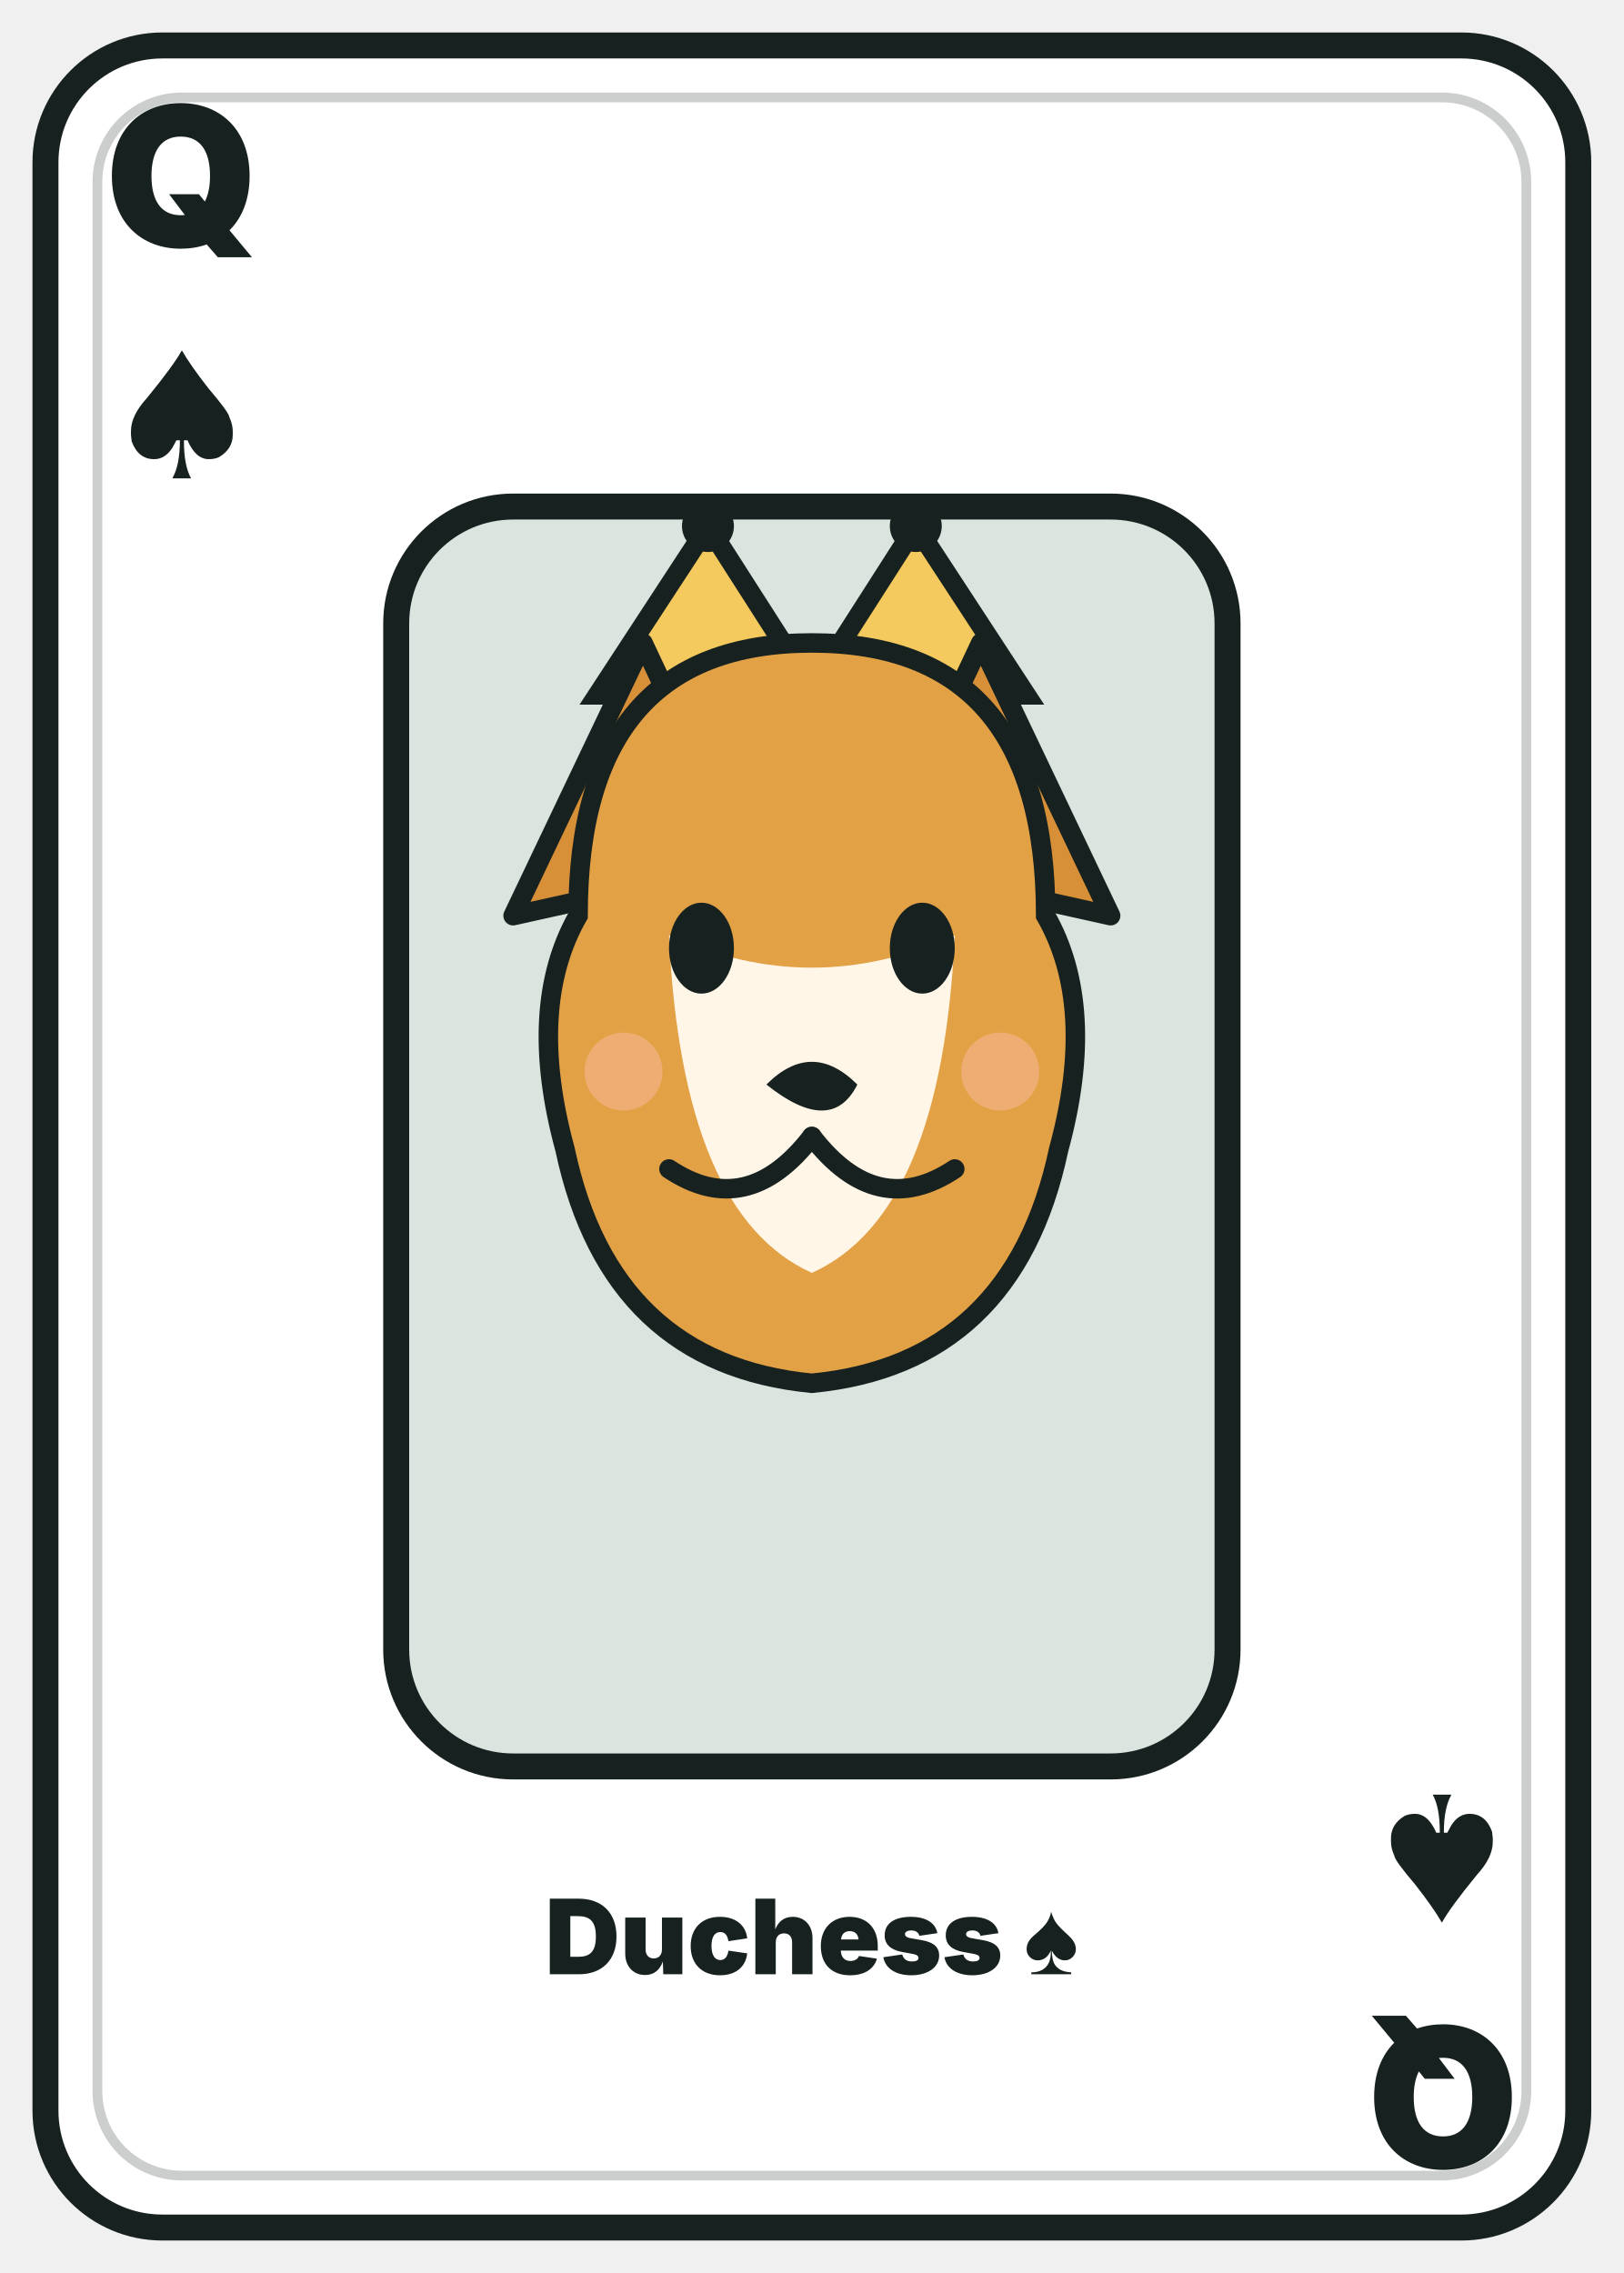
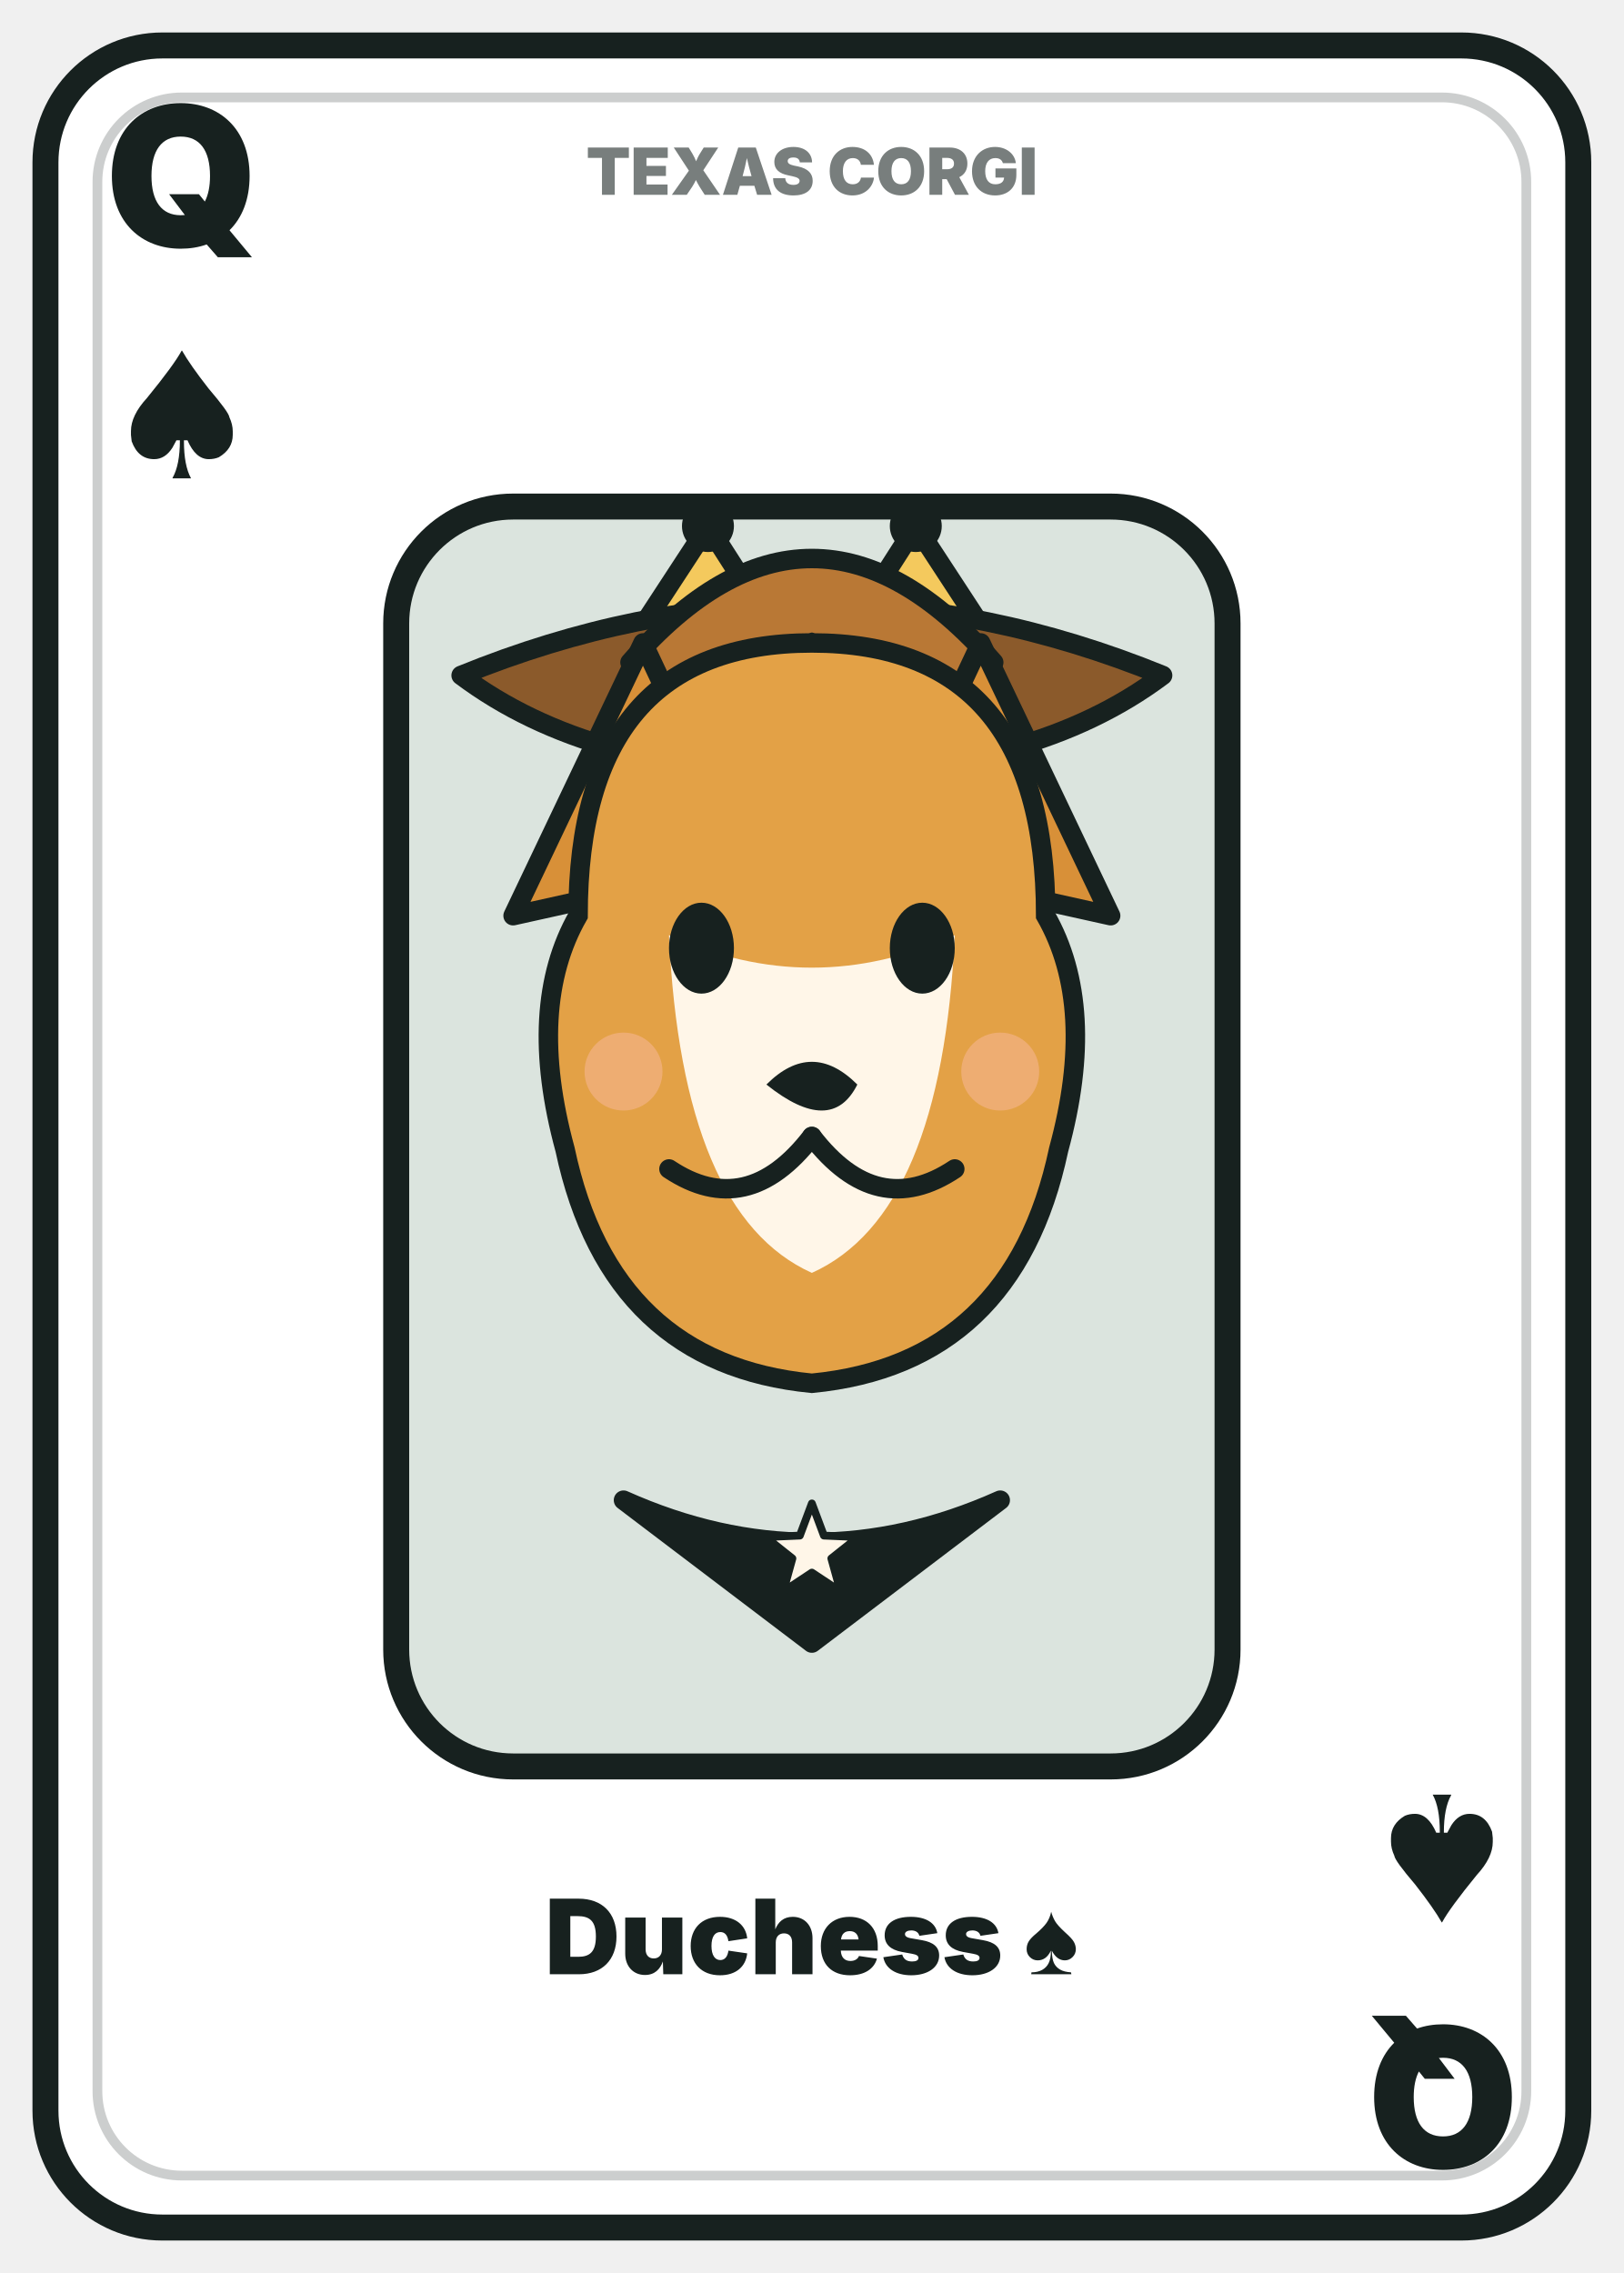
<svg xmlns="http://www.w3.org/2000/svg" width="250" height="350" viewBox="0 0 250 350" role="img" aria-labelledby="title desc">
  <rect x="7" y="7" width="236" height="336" rx="18" fill="#ffffff" stroke="#17211f" stroke-width="4" />
  <rect x="15" y="15" width="220" height="320" rx="13" fill="none" stroke="#17211f" stroke-width="1.5" opacity=".22" />
+   <text x="125" y="30" text-anchor="middle" font-family="Inter, Arial, sans-serif" font-size="10" font-weight="900" fill="#17211f" opacity=".58">TEXAS CORGI</text>
  <g>
    <text x="28" y="38" text-anchor="middle" font-family="Inter, Arial, sans-serif" font-size="30" font-weight="900" fill="#17211f">Q</text>
    <text x="28" y="66" text-anchor="middle" dominant-baseline="middle" font-family="Georgia, serif" font-size="27" font-weight="900" fill="#17211f" opacity="1">♠</text>
  </g>
  <g transform="rotate(180 125 175)">
    <text x="28" y="38" text-anchor="middle" font-family="Inter, Arial, sans-serif" font-size="30" font-weight="900" fill="#17211f">Q</text>
    <text x="28" y="66" text-anchor="middle" dominant-baseline="middle" font-family="Georgia, serif" font-size="27" font-weight="900" fill="#17211f" opacity="1">♠</text>
  </g>
  <g>
    <rect x="61" y="78" width="128" height="194" rx="18" fill="#dbe4de" stroke="#17211f" stroke-width="4" />
    <path d="M 92 107 L 109 81 L 125 106 L 141 81 L 158 107 Z" fill="#f4c95d" stroke="#17211f" stroke-width="3" />
    <circle cx="109" cy="81" r="4" fill="#17211f" />
    <circle cx="141" cy="81" r="4" fill="#17211f" />
    <g transform="translate(125 163) scale(1)">
+       <path d="M -54 -59 q 54 -22 108 0 q -20 15 -54 15 t -54 -15z" fill="#8b5a2b" stroke="#17211f" stroke-width="3" stroke-linejoin="round" />
+       <path d="M -28 -61 q 28 -32 56 0 l -7 20 h -42z" fill="#b97835" stroke="#17211f" stroke-width="3" stroke-linejoin="round" />
+       <polygon points="4.286263797015736e-16,-65 1.728,-60.379 6.657,-60.163 2.796,-57.091 4.114,-52.337 1.8002307947466092e-16,-55.06 -4.114,-52.337 -2.796,-57.091 -6.657,-60.163 -1.728,-60.379" fill="#fff6e8" stroke="#17211f" stroke-width="1.2" stroke-linejoin="round" />
      <path d="M -46 -22 L -26 -64 L -10 -30 Z" fill="#d89038" stroke="#17211f" stroke-width="3" stroke-linejoin="round" />
      <path d="M 46 -22 L 26 -64 L 10 -30 Z" fill="#d89038" stroke="#17211f" stroke-width="3" stroke-linejoin="round" />
      <path d="M -36 -22 q 0 -42 36 -42 t 36 42 q 8 14 2 36 q -7 33 -38 36 q -31 -3 -38 -36 q -6 -22 2 -36z" fill="#e3a146" stroke="#17211f" stroke-width="3" />
      <path d="M -22 -19 q 22 10 44 0 q -2 43 -22 52 q -20 -9 -22 -52z" fill="#fff6e8" />
      <ellipse cx="-17" cy="-17" rx="5" ry="7" fill="#17211f" />
      <ellipse cx="17" cy="-17" rx="5" ry="7" fill="#17211f" />
      <path d="M -7 4 q 7 -7 14 0 q -4 8 -14 0z" fill="#17211f" />
      <path d="M 0 12 q -10 13 -22 5" fill="none" stroke="#17211f" stroke-width="3" stroke-linecap="round" />
      <path d="M 0 12 q 10 13 22 5" fill="none" stroke="#17211f" stroke-width="3" stroke-linecap="round" />
      <path d="M 117 194 q 8 14 16 0" fill="#e86f7a" stroke="#17211f" stroke-width="2" stroke-linecap="round" />
      <circle cx="-29" cy="2" r="6" fill="#f3b283" opacity=".72" />
      <circle cx="29" cy="2" r="6" fill="#f3b283" opacity=".72" />
    </g>
+     <path d="M 96 231 L 125 253 L 154 231 q -29 13 -58 0z" fill="#17211f" stroke="#17211f" stroke-width="3" stroke-linejoin="round" />
+     <polygon points="125,231.5 126.852,236.452 132.133,236.682 127.996,239.973 129.408,245.068 125,242.15 120.592,245.068 122.004,239.973 117.867,236.682 123.148,236.452" fill="#fff6e8" stroke="#17211f" stroke-width="1.2" stroke-linejoin="round" />
    <text x="125" y="304" text-anchor="middle" font-family="Inter, Arial, sans-serif" font-size="16" font-weight="900" fill="#17211f">Duchess ♠</text>
  </g>
</svg>
